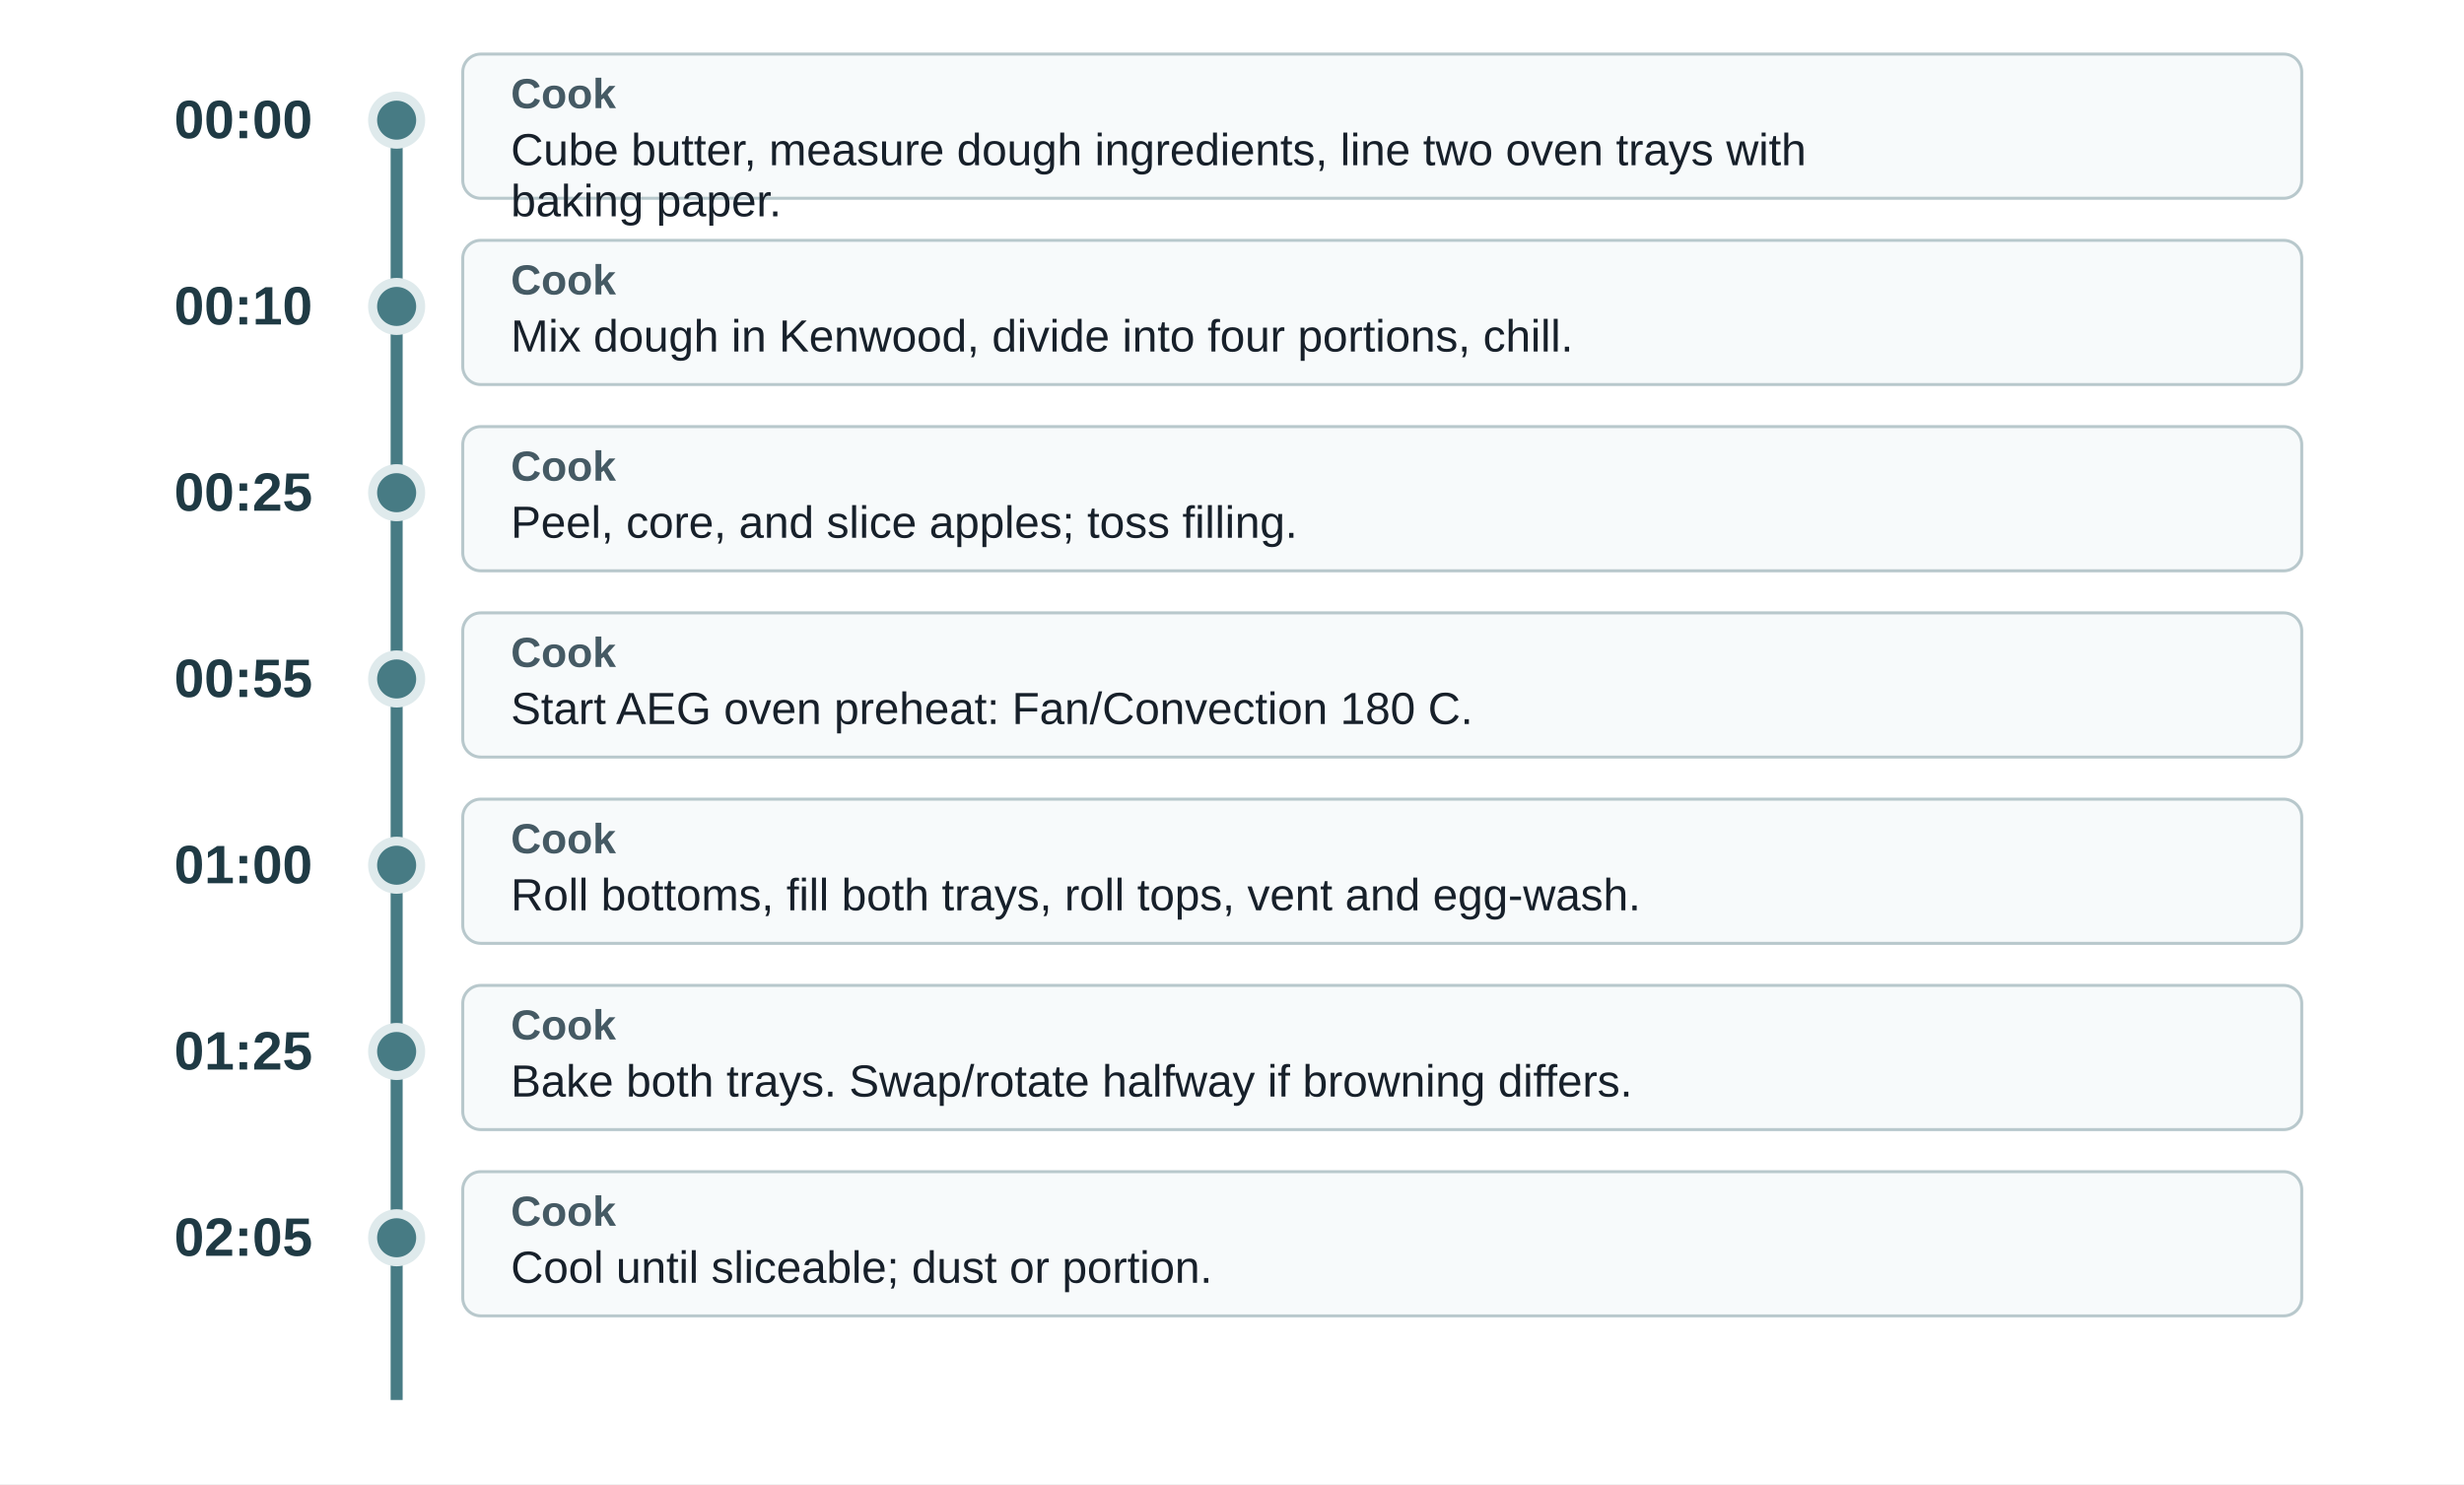
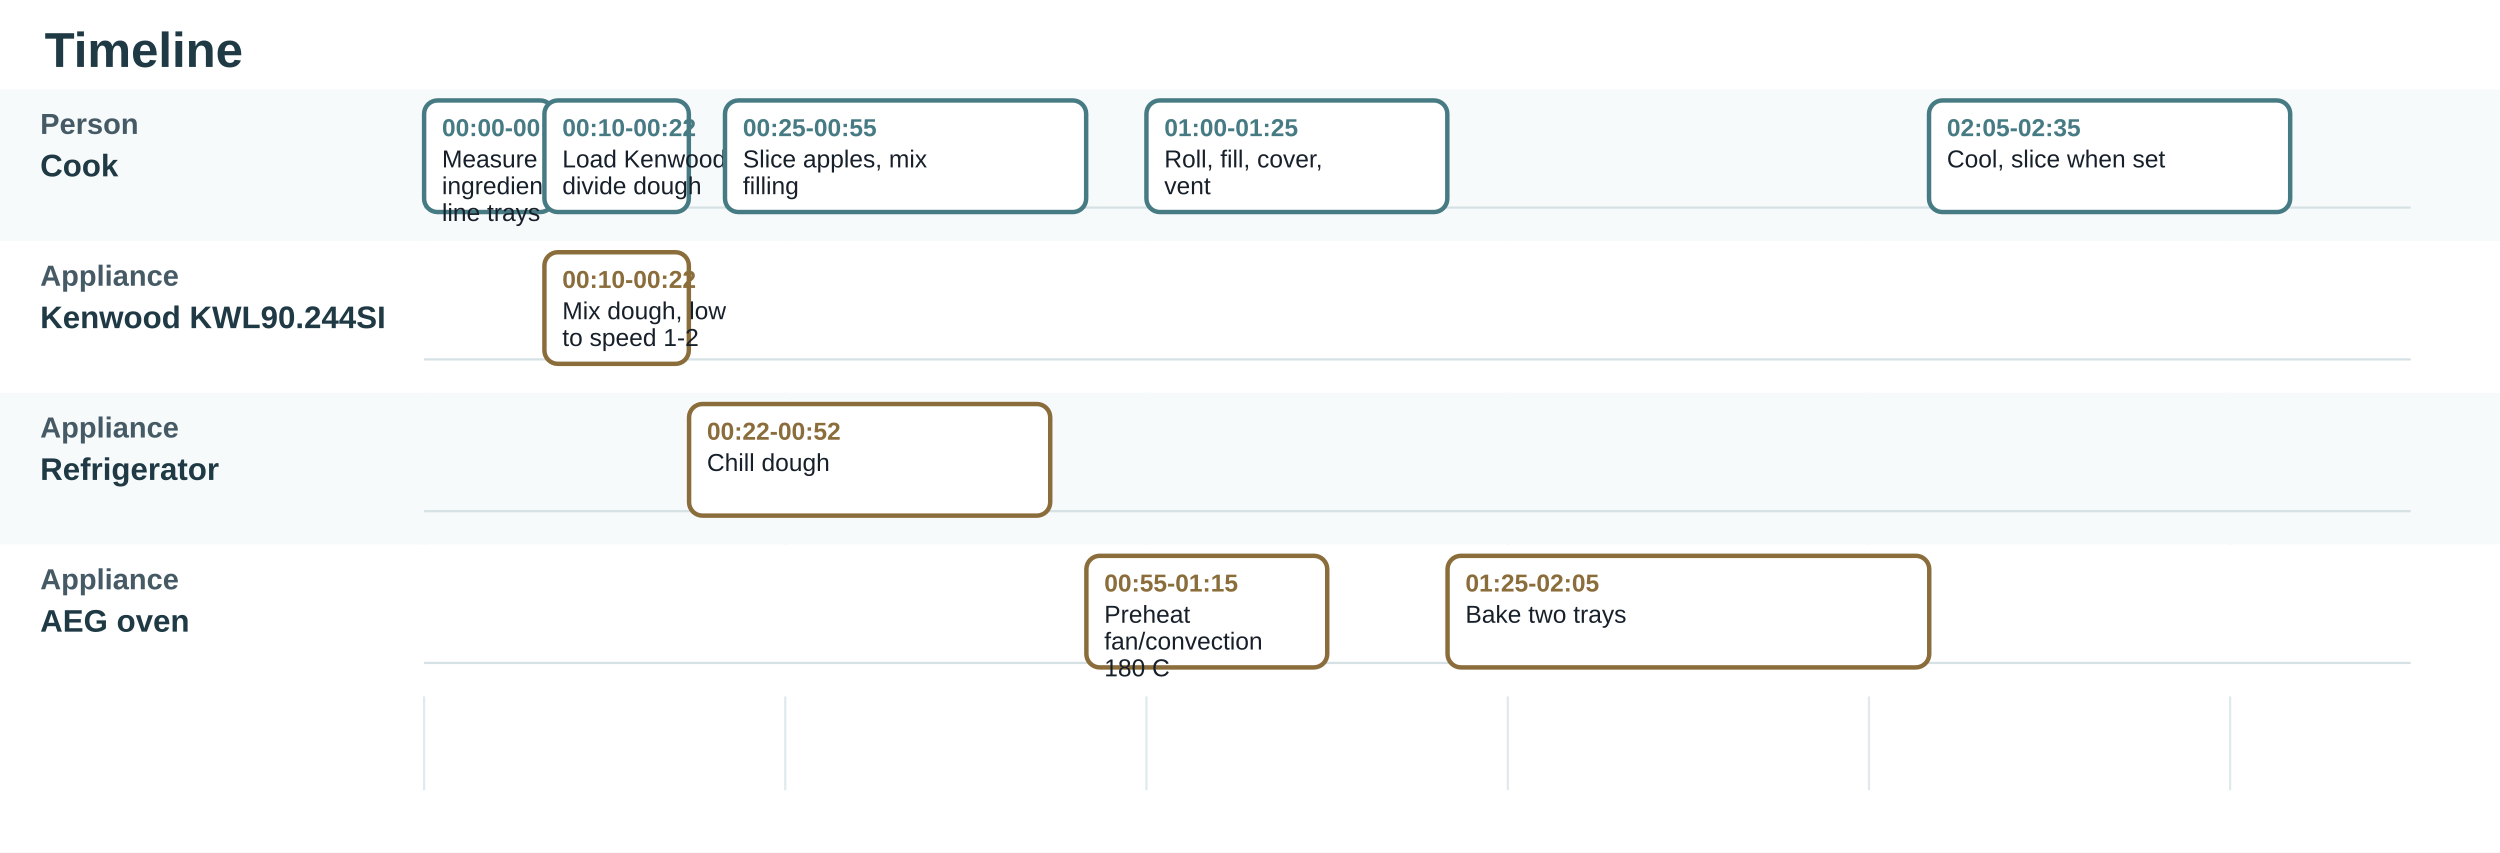
- <svg xmlns="http://www.w3.org/2000/svg" width="820" height="494" viewBox="0 0 820 494" role="img" aria-label="Recipe timeline">
+ <svg xmlns="http://www.w3.org/2000/svg" width="1120" height="382" viewBox="0 0 1120 382" role="img" aria-label="Recipe timeline">
  <rect width="100%" height="100%" fill="#ffffff" />
-   <line x1="132" y1="38" x2="132" y2="466" stroke="#477b84" stroke-width="4" />
-   <text x="104" y="46" font-family="Arial, sans-serif" font-size="18" font-weight="700" text-anchor="end" fill="#1f3a44">00:00</text>
-   <circle cx="132" cy="40" r="8" fill="#477b84" stroke="#dfeaec" stroke-width="3" />
-   <rect x="154" y="18" width="612" height="48" rx="6" fill="#f7fafb" stroke="#b8c8cc" />
-   <text x="170" y="36" font-family="Arial, sans-serif" font-size="14" font-weight="700" fill="#455a64">Cook</text>
-   <text x="170" y="55" font-family="Arial, sans-serif" font-size="15" fill="#17202a">Cube butter, measure dough ingredients, line two oven trays with</text>
-   <text x="170" y="72" font-family="Arial, sans-serif" font-size="15" fill="#17202a">baking paper.</text>
-   <text x="104" y="108" font-family="Arial, sans-serif" font-size="18" font-weight="700" text-anchor="end" fill="#1f3a44">00:10</text>
-   <circle cx="132" cy="102" r="8" fill="#477b84" stroke="#dfeaec" stroke-width="3" />
-   <rect x="154" y="80" width="612" height="48" rx="6" fill="#f7fafb" stroke="#b8c8cc" />
-   <text x="170" y="98" font-family="Arial, sans-serif" font-size="14" font-weight="700" fill="#455a64">Cook</text>
-   <text x="170" y="117" font-family="Arial, sans-serif" font-size="15" fill="#17202a">Mix dough in Kenwood, divide into four portions, chill.</text>
-   <text x="104" y="170" font-family="Arial, sans-serif" font-size="18" font-weight="700" text-anchor="end" fill="#1f3a44">00:25</text>
-   <circle cx="132" cy="164" r="8" fill="#477b84" stroke="#dfeaec" stroke-width="3" />
-   <rect x="154" y="142" width="612" height="48" rx="6" fill="#f7fafb" stroke="#b8c8cc" />
-   <text x="170" y="160" font-family="Arial, sans-serif" font-size="14" font-weight="700" fill="#455a64">Cook</text>
-   <text x="170" y="179" font-family="Arial, sans-serif" font-size="15" fill="#17202a">Peel, core, and slice apples; toss filling.</text>
-   <text x="104" y="232" font-family="Arial, sans-serif" font-size="18" font-weight="700" text-anchor="end" fill="#1f3a44">00:55</text>
-   <circle cx="132" cy="226" r="8" fill="#477b84" stroke="#dfeaec" stroke-width="3" />
-   <rect x="154" y="204" width="612" height="48" rx="6" fill="#f7fafb" stroke="#b8c8cc" />
-   <text x="170" y="222" font-family="Arial, sans-serif" font-size="14" font-weight="700" fill="#455a64">Cook</text>
-   <text x="170" y="241" font-family="Arial, sans-serif" font-size="15" fill="#17202a">Start AEG oven preheat: Fan/Convection 180 C.</text>
-   <text x="104" y="294" font-family="Arial, sans-serif" font-size="18" font-weight="700" text-anchor="end" fill="#1f3a44">01:00</text>
-   <circle cx="132" cy="288" r="8" fill="#477b84" stroke="#dfeaec" stroke-width="3" />
-   <rect x="154" y="266" width="612" height="48" rx="6" fill="#f7fafb" stroke="#b8c8cc" />
-   <text x="170" y="284" font-family="Arial, sans-serif" font-size="14" font-weight="700" fill="#455a64">Cook</text>
-   <text x="170" y="303" font-family="Arial, sans-serif" font-size="15" fill="#17202a">Roll bottoms, fill both trays, roll tops, vent and egg-wash.</text>
-   <text x="104" y="356" font-family="Arial, sans-serif" font-size="18" font-weight="700" text-anchor="end" fill="#1f3a44">01:25</text>
-   <circle cx="132" cy="350" r="8" fill="#477b84" stroke="#dfeaec" stroke-width="3" />
-   <rect x="154" y="328" width="612" height="48" rx="6" fill="#f7fafb" stroke="#b8c8cc" />
-   <text x="170" y="346" font-family="Arial, sans-serif" font-size="14" font-weight="700" fill="#455a64">Cook</text>
-   <text x="170" y="365" font-family="Arial, sans-serif" font-size="15" fill="#17202a">Bake both trays. Swap/rotate halfway if browning differs.</text>
-   <text x="104" y="418" font-family="Arial, sans-serif" font-size="18" font-weight="700" text-anchor="end" fill="#1f3a44">02:05</text>
-   <circle cx="132" cy="412" r="8" fill="#477b84" stroke="#dfeaec" stroke-width="3" />
-   <rect x="154" y="390" width="612" height="48" rx="6" fill="#f7fafb" stroke="#b8c8cc" />
-   <text x="170" y="408" font-family="Arial, sans-serif" font-size="14" font-weight="700" fill="#455a64">Cook</text>
-   <text x="170" y="427" font-family="Arial, sans-serif" font-size="15" fill="#17202a">Cool until sliceable; dust or portion.</text>
+   <text x="20" y="30" font-family="Arial, sans-serif" font-size="22" font-weight="700" fill="#1f3a44">Timeline</text>
+   <line x1="190.0" y1="42" x2="190.0" y2="354" stroke="#dfeaec" stroke-width="1" />
+   <text x="190.0" y="55" font-family="Arial, sans-serif" font-size="13" text-anchor="middle" fill="#455a64">00:00</text>
+   <line x1="351.8" y1="42" x2="351.8" y2="354" stroke="#dfeaec" stroke-width="1" />
+   <text x="351.8" y="55" font-family="Arial, sans-serif" font-size="13" text-anchor="middle" fill="#455a64">00:30</text>
+   <line x1="513.6" y1="42" x2="513.6" y2="354" stroke="#dfeaec" stroke-width="1" />
+   <text x="513.6" y="55" font-family="Arial, sans-serif" font-size="13" text-anchor="middle" fill="#455a64">01:00</text>
+   <line x1="675.5" y1="42" x2="675.5" y2="354" stroke="#dfeaec" stroke-width="1" />
+   <text x="675.5" y="55" font-family="Arial, sans-serif" font-size="13" text-anchor="middle" fill="#455a64">01:30</text>
+   <line x1="837.3" y1="42" x2="837.3" y2="354" stroke="#dfeaec" stroke-width="1" />
+   <text x="837.3" y="55" font-family="Arial, sans-serif" font-size="13" text-anchor="middle" fill="#455a64">02:00</text>
+   <line x1="999.1" y1="42" x2="999.1" y2="354" stroke="#dfeaec" stroke-width="1" />
+   <text x="999.1" y="55" font-family="Arial, sans-serif" font-size="13" text-anchor="middle" fill="#455a64">02:30</text>
+   <rect x="0" y="40" width="1120" height="68" fill="#f7fafb" />
+   <text x="18" y="60" font-family="Arial, sans-serif" font-size="13" font-weight="700" fill="#455a64">Person</text>
+   <text x="18" y="79" font-family="Arial, sans-serif" font-size="14" font-weight="700" fill="#1f3a44">Cook</text>
+   <line x1="190" y1="93" x2="1080" y2="93" stroke="#d5e1e4" stroke-width="1" />
+   <rect x="0" y="108" width="1120" height="68" fill="#ffffff" />
+   <text x="18" y="128" font-family="Arial, sans-serif" font-size="13" font-weight="700" fill="#455a64">Appliance</text>
+   <text x="18" y="147" font-family="Arial, sans-serif" font-size="14" font-weight="700" fill="#1f3a44">Kenwood KWL90.244SI</text>
+   <line x1="190" y1="161" x2="1080" y2="161" stroke="#d5e1e4" stroke-width="1" />
+   <rect x="0" y="176" width="1120" height="68" fill="#f7fafb" />
+   <text x="18" y="196" font-family="Arial, sans-serif" font-size="13" font-weight="700" fill="#455a64">Appliance</text>
+   <text x="18" y="215" font-family="Arial, sans-serif" font-size="14" font-weight="700" fill="#1f3a44">Refrigerator</text>
+   <line x1="190" y1="229" x2="1080" y2="229" stroke="#d5e1e4" stroke-width="1" />
+   <rect x="0" y="244" width="1120" height="68" fill="#ffffff" />
+   <text x="18" y="264" font-family="Arial, sans-serif" font-size="13" font-weight="700" fill="#455a64">Appliance</text>
+   <text x="18" y="283" font-family="Arial, sans-serif" font-size="14" font-weight="700" fill="#1f3a44">AEG oven</text>
+   <line x1="190" y1="297" x2="1080" y2="297" stroke="#d5e1e4" stroke-width="1" />
+   <rect x="190.0" y="45" width="58.0" height="50" rx="6" fill="#ffffff" stroke="#477b84" stroke-width="2" />
+   <text x="198.0" y="61" font-family="Arial, sans-serif" font-size="11" font-weight="700" fill="#477b84">00:00-00:10</text>
+   <text x="198.0" y="75" font-family="Arial, sans-serif" font-size="11" fill="#17202a">Measure</text>
+   <text x="198.0" y="87" font-family="Arial, sans-serif" font-size="11" fill="#17202a">ingredients,</text>
+   <text x="198.0" y="99" font-family="Arial, sans-serif" font-size="11" fill="#17202a">line trays</text>
+   <rect x="243.9" y="45" width="64.7" height="50" rx="6" fill="#ffffff" stroke="#477b84" stroke-width="2" />
+   <text x="251.9" y="61" font-family="Arial, sans-serif" font-size="11" font-weight="700" fill="#477b84">00:10-00:22</text>
+   <text x="251.9" y="75" font-family="Arial, sans-serif" font-size="11" fill="#17202a">Load Kenwood,</text>
+   <text x="251.9" y="87" font-family="Arial, sans-serif" font-size="11" fill="#17202a">divide dough</text>
+   <rect x="243.9" y="113" width="64.7" height="50" rx="6" fill="#ffffff" stroke="#8a6d3b" stroke-width="2" />
+   <text x="251.9" y="129" font-family="Arial, sans-serif" font-size="11" font-weight="700" fill="#8a6d3b">00:10-00:22</text>
+   <text x="251.9" y="143" font-family="Arial, sans-serif" font-size="11" fill="#17202a">Mix dough, low</text>
+   <text x="251.9" y="155" font-family="Arial, sans-serif" font-size="11" fill="#17202a">to speed 1-2</text>
+   <rect x="308.7" y="181" width="161.8" height="50" rx="6" fill="#ffffff" stroke="#8a6d3b" stroke-width="2" />
+   <text x="316.7" y="197" font-family="Arial, sans-serif" font-size="11" font-weight="700" fill="#8a6d3b">00:22-00:52</text>
+   <text x="316.7" y="211" font-family="Arial, sans-serif" font-size="11" fill="#17202a">Chill dough</text>
+   <rect x="324.8" y="45" width="161.8" height="50" rx="6" fill="#ffffff" stroke="#477b84" stroke-width="2" />
+   <text x="332.8" y="61" font-family="Arial, sans-serif" font-size="11" font-weight="700" fill="#477b84">00:25-00:55</text>
+   <text x="332.8" y="75" font-family="Arial, sans-serif" font-size="11" fill="#17202a">Slice apples, mix</text>
+   <text x="332.8" y="87" font-family="Arial, sans-serif" font-size="11" fill="#17202a">filling</text>
+   <rect x="486.7" y="249" width="107.9" height="50" rx="6" fill="#ffffff" stroke="#8a6d3b" stroke-width="2" />
+   <text x="494.7" y="265" font-family="Arial, sans-serif" font-size="11" font-weight="700" fill="#8a6d3b">00:55-01:15</text>
+   <text x="494.7" y="279" font-family="Arial, sans-serif" font-size="11" fill="#17202a">Preheat</text>
+   <text x="494.7" y="291" font-family="Arial, sans-serif" font-size="11" fill="#17202a">fan/convection</text>
+   <text x="494.7" y="303" font-family="Arial, sans-serif" font-size="11" fill="#17202a">180 C</text>
+   <rect x="513.6" y="45" width="134.8" height="50" rx="6" fill="#ffffff" stroke="#477b84" stroke-width="2" />
+   <text x="521.6" y="61" font-family="Arial, sans-serif" font-size="11" font-weight="700" fill="#477b84">01:00-01:25</text>
+   <text x="521.6" y="75" font-family="Arial, sans-serif" font-size="11" fill="#17202a">Roll, fill, cover,</text>
+   <text x="521.6" y="87" font-family="Arial, sans-serif" font-size="11" fill="#17202a">vent</text>
+   <rect x="648.5" y="249" width="215.8" height="50" rx="6" fill="#ffffff" stroke="#8a6d3b" stroke-width="2" />
+   <text x="656.5" y="265" font-family="Arial, sans-serif" font-size="11" font-weight="700" fill="#8a6d3b">01:25-02:05</text>
+   <text x="656.5" y="279" font-family="Arial, sans-serif" font-size="11" fill="#17202a">Bake two trays</text>
+   <rect x="864.2" y="45" width="161.8" height="50" rx="6" fill="#ffffff" stroke="#477b84" stroke-width="2" />
+   <text x="872.2" y="61" font-family="Arial, sans-serif" font-size="11" font-weight="700" fill="#477b84">02:05-02:35</text>
+   <text x="872.2" y="75" font-family="Arial, sans-serif" font-size="11" fill="#17202a">Cool, slice when set</text>
</svg>
